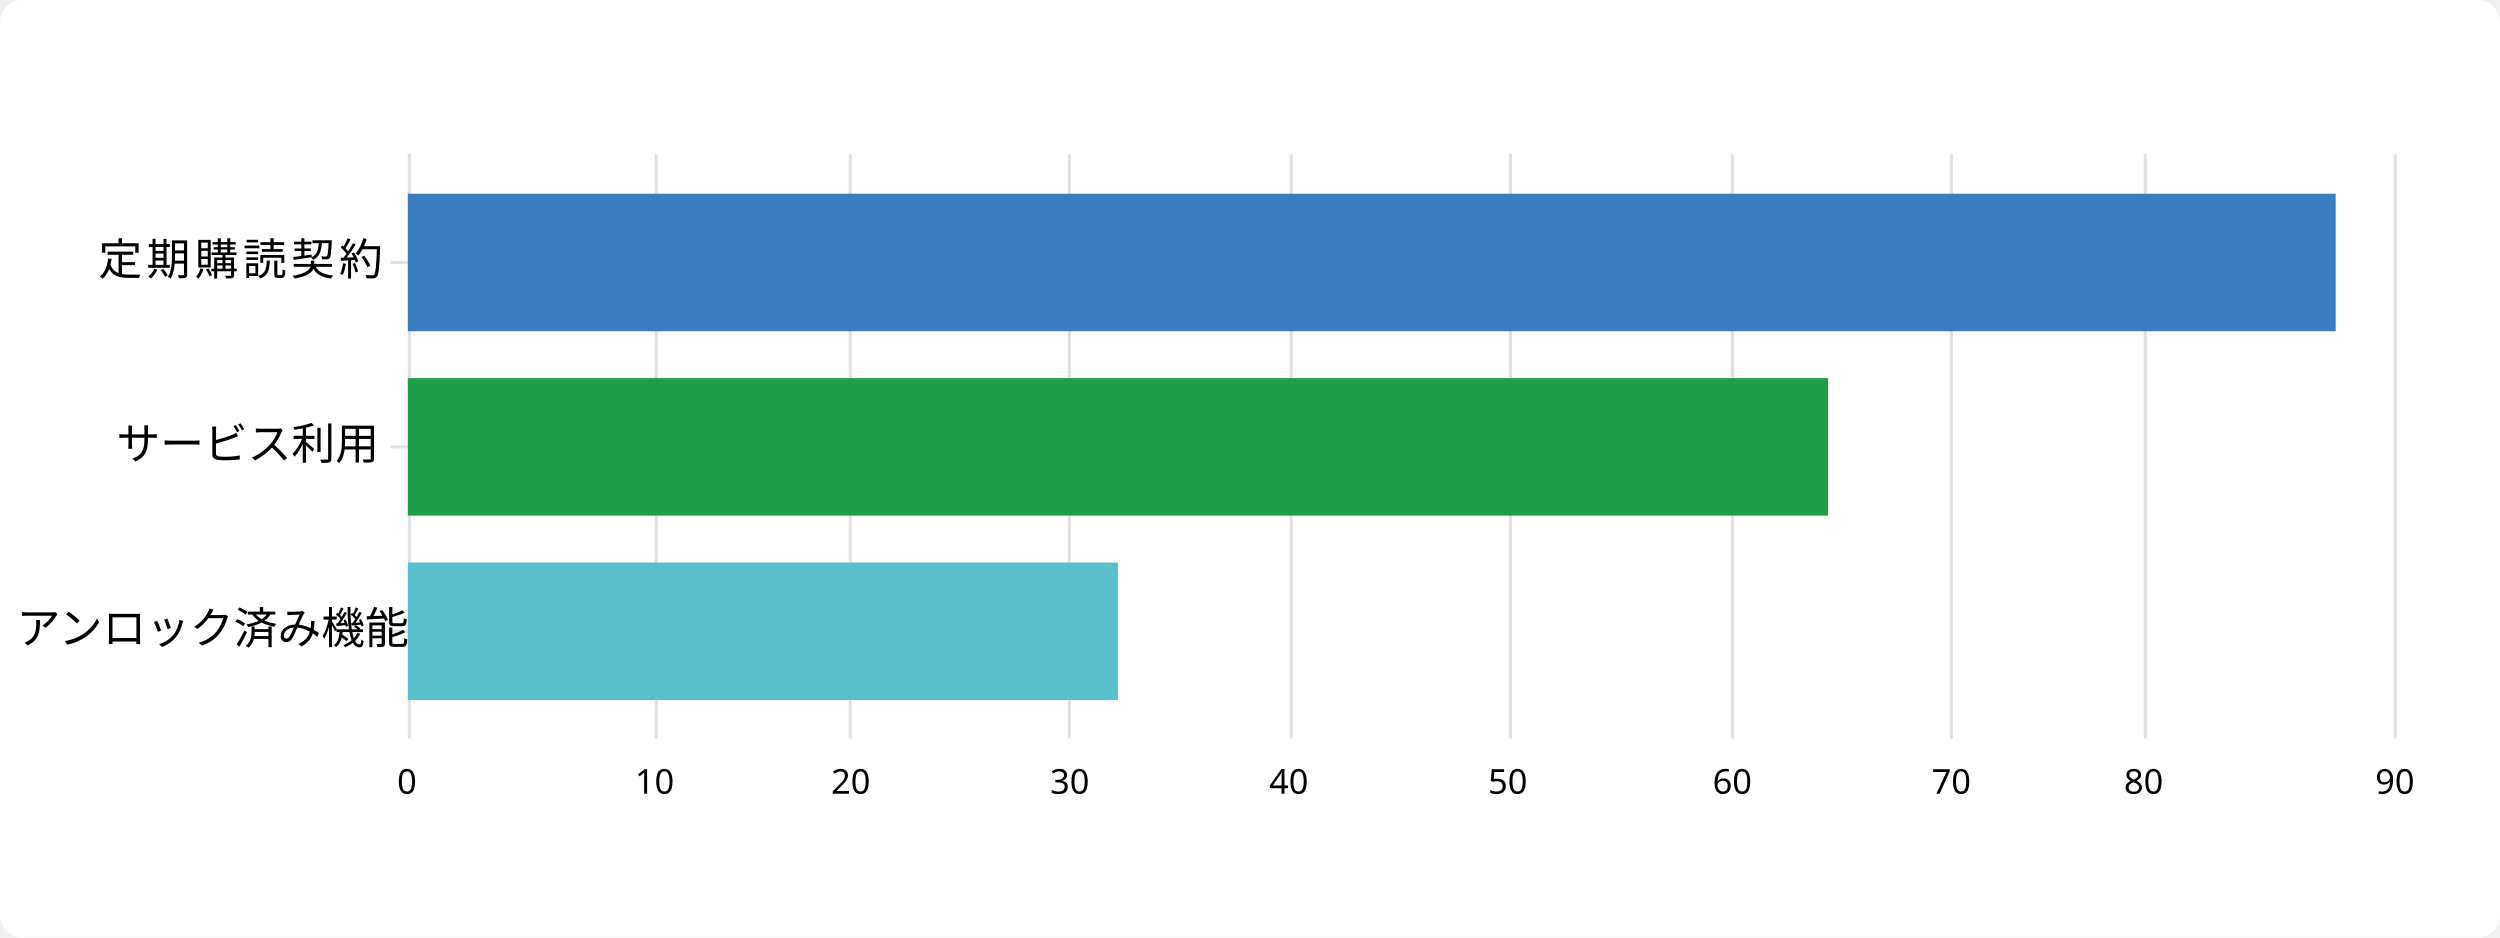
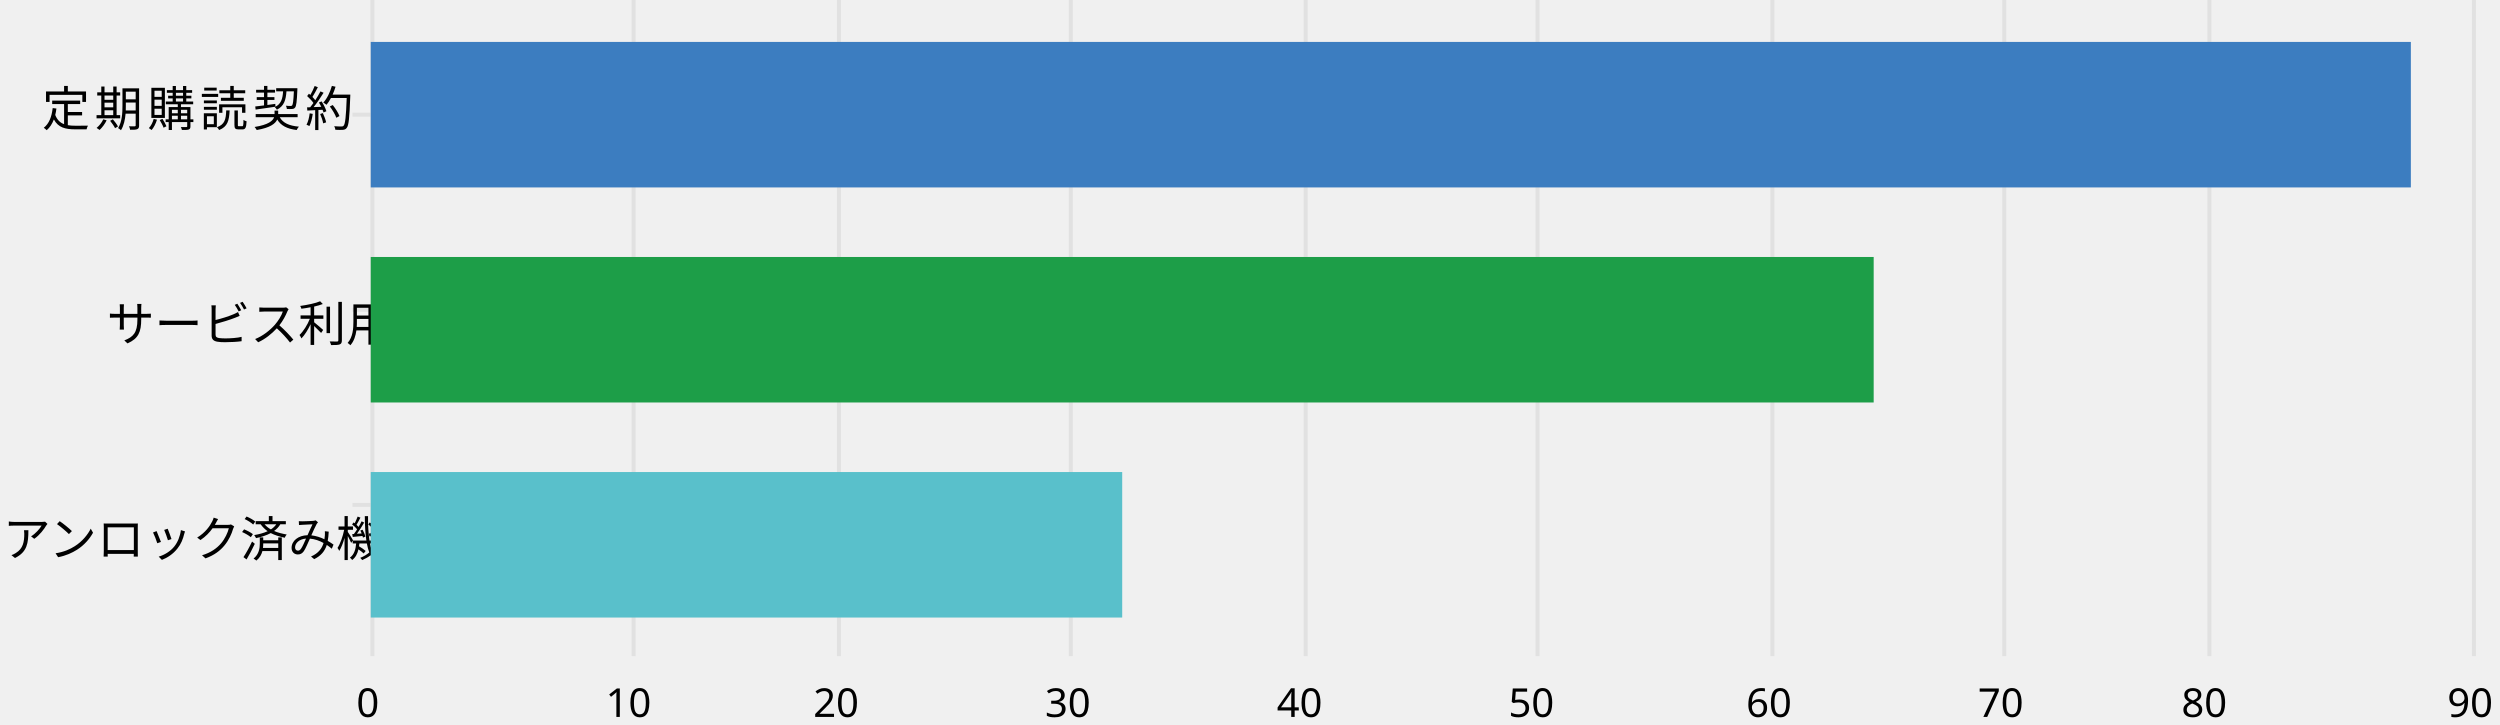
- <svg xmlns="http://www.w3.org/2000/svg" width="800" height="300" viewBox="0 0 800 300">
-   <g id="Group_1" data-name="Group 1" transform="translate(-52 -23)">
-     <path id="Path_4865" data-name="Path 4865" d="M7.273,0H792.727A7.168,7.168,0,0,1,800,7.059V292.941A7.168,7.168,0,0,1,792.727,300H7.273A7.168,7.168,0,0,1,0,292.941V7.059A7.168,7.168,0,0,1,7.273,0Z" transform="translate(52 23)" fill="#fff" />
-     <path id="Path_4866" data-name="Path 4866" d="M3792,1292.324V1479.35" transform="translate(-3609 -1220)" fill="#e1e1e1" stroke="#e1e1e1" stroke-width="1" />
-     <path id="Path_4867" data-name="Path 4867" d="M3792,1292.324v6.01" transform="translate(1475.324 -3626) rotate(90)" fill="#e1e1e1" stroke="#e1e1e1" stroke-width="1" />
-     <path id="Path_4868" data-name="Path 4868" d="M3792,1292.324v6.01" transform="translate(1475.324 -3567) rotate(90)" fill="#e1e1e1" stroke="#e1e1e1" stroke-width="1" />
-     <path id="Path_4869" data-name="Path 4869" d="M3792,1292.324v6.01" transform="translate(1475.324 -3685) rotate(90)" fill="#e1e1e1" stroke="#e1e1e1" stroke-width="1" />
-     <path id="Path_4870" data-name="Path 4870" d="M3792,1292.324V1479.35" transform="translate(-3530 -1220)" fill="#e1e1e1" stroke="#e1e1e1" stroke-width="1" />
-     <path id="Path_4871" data-name="Path 4871" d="M3792,1292.324V1479.35" transform="translate(-3467.92 -1220)" fill="#e1e1e1" stroke="#e1e1e1" stroke-width="1" />
-     <path id="Path_4872" data-name="Path 4872" d="M3792,1292.324V1479.35" transform="translate(-3397.796 -1220)" fill="#e1e1e1" stroke="#e1e1e1" stroke-width="1" />
-     <path id="Path_4873" data-name="Path 4873" d="M3792,1292.324V1479.35" transform="translate(-3326.784 -1220)" fill="#e1e1e1" stroke="#e1e1e1" stroke-width="1" />
-     <path id="Path_4874" data-name="Path 4874" d="M3792,1292.324V1479.35" transform="translate(-3256.66 -1220)" fill="#e1e1e1" stroke="#e1e1e1" stroke-width="1" />
-     <path id="Path_4875" data-name="Path 4875" d="M3792,1292.324V1479.35" transform="translate(-3185.648 -1220)" fill="#e1e1e1" stroke="#e1e1e1" stroke-width="1" />
-     <path id="Path_4876" data-name="Path 4876" d="M3792,1292.324V1479.35" transform="translate(-3115.523 -1220)" fill="#e1e1e1" stroke="#e1e1e1" stroke-width="1" />
-     <path id="Path_4877" data-name="Path 4877" d="M3792,1292.324V1479.35" transform="translate(-3053.5 -1220)" fill="#e1e1e1" stroke="#e1e1e1" stroke-width="1" />
-     <path id="Path_4878" data-name="Path 4878" d="M3792,1292.324V1479.35" transform="translate(-2973.5 -1220)" fill="#e1e1e1" stroke="#e1e1e1" stroke-width="1" />
-     <text id="_0" data-name="0" transform="translate(182.5 277)" font-size="11" font-family="MeiryoUI, Meiryo UI">
-       <tspan x="-3.416" y="0">0</tspan>
+ <svg xmlns="http://www.w3.org/2000/svg" width="626.811" height="181.756" viewBox="0 0 626.811 181.756">
+   <g id="Group_7" data-name="Group 7" transform="translate(-23 -14.156)">
+     <path id="Path_4866" data-name="Path 4866" d="M3792,1292.323v164.51" transform="translate(-3675.633 -1278.167)" fill="#e1e1e1" stroke="#e1e1e1" stroke-width="1" />
+     <path id="Path_4867" data-name="Path 4867" d="M0,0V4.983" transform="translate(116.367 91.828) rotate(90)" fill="#e1e1e1" stroke="#e1e1e1" stroke-width="1" />
+     <path id="Path_4868" data-name="Path 4868" d="M0,0V4.983" transform="translate(116.367 140.747) rotate(90)" fill="#e1e1e1" stroke="#e1e1e1" stroke-width="1" />
+     <path id="Path_4869" data-name="Path 4869" d="M0,0V4.983" transform="translate(116.367 42.908) rotate(90)" fill="#e1e1e1" stroke="#e1e1e1" stroke-width="1" />
+     <path id="Path_4870" data-name="Path 4870" d="M3792,1292.323v164.51" transform="translate(-3610.131 -1278.167)" fill="#e1e1e1" stroke="#e1e1e1" stroke-width="1" />
+     <path id="Path_4871" data-name="Path 4871" d="M3792,1292.323v164.51" transform="translate(-3558.658 -1278.167)" fill="#e1e1e1" stroke="#e1e1e1" stroke-width="1" />
+     <path id="Path_4872" data-name="Path 4872" d="M3792,1292.323v164.51" transform="translate(-3500.515 -1278.167)" fill="#e1e1e1" stroke="#e1e1e1" stroke-width="1" />
+     <path id="Path_4873" data-name="Path 4873" d="M3792,1292.323v164.51" transform="translate(-3441.636 -1278.167)" fill="#e1e1e1" stroke="#e1e1e1" stroke-width="1" />
+     <path id="Path_4874" data-name="Path 4874" d="M3792,1292.323v164.51" transform="translate(-3383.494 -1278.167)" fill="#e1e1e1" stroke="#e1e1e1" stroke-width="1" />
+     <path id="Path_4875" data-name="Path 4875" d="M3792,1292.323v164.51" transform="translate(-3324.615 -1278.167)" fill="#e1e1e1" stroke="#e1e1e1" stroke-width="1" />
+     <path id="Path_4876" data-name="Path 4876" d="M3792,1292.323v164.51" transform="translate(-3266.472 -1278.167)" fill="#e1e1e1" stroke="#e1e1e1" stroke-width="1" />
+     <path id="Path_4877" data-name="Path 4877" d="M3792,1292.323v164.51" transform="translate(-3215.046 -1278.167)" fill="#e1e1e1" stroke="#e1e1e1" stroke-width="1" />
+     <path id="Path_4878" data-name="Path 4878" d="M3792,1292.323v164.51" transform="translate(-3148.714 -1278.167)" fill="#e1e1e1" stroke="#e1e1e1" stroke-width="1" />
+     <text id="_0" data-name="0" transform="translate(115.465 193.912)" font-size="10" font-family="MeiryoUI, Meiryo UI">
+       <tspan x="-3.105" y="0">0</tspan>
    </text>
-     <text id="アンロック済み機能" transform="translate(119 229)" font-size="14" font-family="MeiryoUI, Meiryo UI">
-       <tspan x="-61.652" y="0">アンロック済み機能</tspan>
+     <text id="アンロック済み機能" transform="translate(68 153.626)" font-size="12" font-family="MeiryoUI, Meiryo UI">
+       <tspan x="-44.273" y="0">アンロック済み機能</tspan>
    </text>
-     <text id="サービス利用" transform="translate(135 170)" font-size="14" font-family="MeiryoUI, Meiryo UI">
-       <tspan x="-45.738" y="0">サービス利用</tspan>
+     <text id="サービス利用" transform="translate(80.397 99.707)" font-size="12" font-family="MeiryoUI, Meiryo UI">
+       <tspan x="-30.633" y="0">サービス利用</tspan>
    </text>
-     <text id="定期購読契約" transform="translate(129 111)" font-size="14" font-family="MeiryoUI, Meiryo UI" letter-spacing="0.1em">
-       <tspan x="-45.5" y="0">定期購読契約</tspan>
+     <text id="定期購読契約" transform="translate(72.553 45.788)" font-size="12" font-family="MeiryoUI, Meiryo UI" letter-spacing="0.1em">
+       <tspan x="-39" y="0">定期購読契約</tspan>
    </text>
-     <text id="_10" data-name="10" transform="translate(262 277)" font-size="11" font-family="MeiryoUI, Meiryo UI">
-       <tspan x="-6.832" y="0">10</tspan>
+     <text id="_10" data-name="10" transform="translate(181.065 193.912)" font-size="10" font-family="MeiryoUI, Meiryo UI">
+       <tspan x="-6.211" y="0">10</tspan>
    </text>
-     <text id="_20" data-name="20" transform="translate(324.777 277)" font-size="11" font-family="MeiryoUI, Meiryo UI">
-       <tspan x="-6.832" y="0">20</tspan>
+     <text id="_20" data-name="20" transform="translate(233.116 193.912)" font-size="10" font-family="MeiryoUI, Meiryo UI">
+       <tspan x="-6.211" y="0">20</tspan>
    </text>
-     <text id="_30" data-name="30" transform="translate(394.858 277)" font-size="11" font-family="MeiryoUI, Meiryo UI">
-       <tspan x="-6.832" y="0">30</tspan>
+     <text id="_30" data-name="30" transform="translate(291.223 193.912)" font-size="10" font-family="MeiryoUI, Meiryo UI">
+       <tspan x="-6.211" y="0">30</tspan>
    </text>
-     <text id="_40" data-name="40" transform="translate(464.94 277)" font-size="11" font-family="MeiryoUI, Meiryo UI">
-       <tspan x="-6.832" y="0">40</tspan>
+     <text id="_40" data-name="40" transform="translate(349.331 193.912)" font-size="10" font-family="MeiryoUI, Meiryo UI">
+       <tspan x="-6.211" y="0">40</tspan>
    </text>
-     <text id="_50" data-name="50" transform="translate(535.022 277)" font-size="11" font-family="MeiryoUI, Meiryo UI">
-       <tspan x="-6.832" y="0">50</tspan>
+     <text id="_50" data-name="50" transform="translate(407.439 193.912)" font-size="10" font-family="MeiryoUI, Meiryo UI">
+       <tspan x="-6.211" y="0">50</tspan>
    </text>
-     <text id="_60" data-name="60" transform="translate(606.878 277)" font-size="11" font-family="MeiryoUI, Meiryo UI">
-       <tspan x="-6.832" y="0">60</tspan>
+     <text id="_60" data-name="60" transform="translate(467.017 193.912)" font-size="10" font-family="MeiryoUI, Meiryo UI">
+       <tspan x="-6.211" y="0">60</tspan>
    </text>
-     <text id="_70" data-name="70" transform="translate(676.96 277)" font-size="11" font-family="MeiryoUI, Meiryo UI">
-       <tspan x="-6.832" y="0">70</tspan>
+     <text id="_70" data-name="70" transform="translate(525.125 193.912)" font-size="10" font-family="MeiryoUI, Meiryo UI">
+       <tspan x="-6.211" y="0">70</tspan>
    </text>
-     <text id="_80" data-name="80" transform="translate(738.5 277)" font-size="11" font-family="MeiryoUI, Meiryo UI">
-       <tspan x="-6.832" y="0">80</tspan>
+     <text id="_80" data-name="80" transform="translate(576.151 193.912)" font-size="10" font-family="MeiryoUI, Meiryo UI">
+       <tspan x="-6.211" y="0">80</tspan>
    </text>
-     <text id="_90" data-name="90" transform="translate(818.897 277)" font-size="11" font-family="MeiryoUI, Meiryo UI">
-       <tspan x="-6.832" y="0">90</tspan>
+     <text id="_90" data-name="90" transform="translate(642.811 193.912)" font-size="10" font-family="MeiryoUI, Meiryo UI">
+       <tspan x="-6.211" y="0">90</tspan>
    </text>
-     <rect id="Rectangle_2318" data-name="Rectangle 2318" width="616.916" height="44" transform="translate(182.5 85)" fill="#3c7dc0" />
-     <rect id="Rectangle_2319" data-name="Rectangle 2319" width="454.476" height="44" transform="translate(182.5 144)" fill="#1d9e48" />
-     <rect id="Rectangle_2320" data-name="Rectangle 2320" width="227.238" height="44" transform="translate(182.5 203)" fill="#59c0cb" />
+     <rect id="Rectangle_2318" data-name="Rectangle 2318" width="511.51" height="36.482" transform="translate(115.952 24.667)" fill="#3c7dc0" />
+     <rect id="Rectangle_2319" data-name="Rectangle 2319" width="376.824" height="36.482" transform="translate(115.952 78.586)" fill="#1d9e48" />
+     <rect id="Rectangle_2320" data-name="Rectangle 2320" width="188.412" height="36.482" transform="translate(115.952 132.506)" fill="#59c0cb" />
  </g>
</svg>
